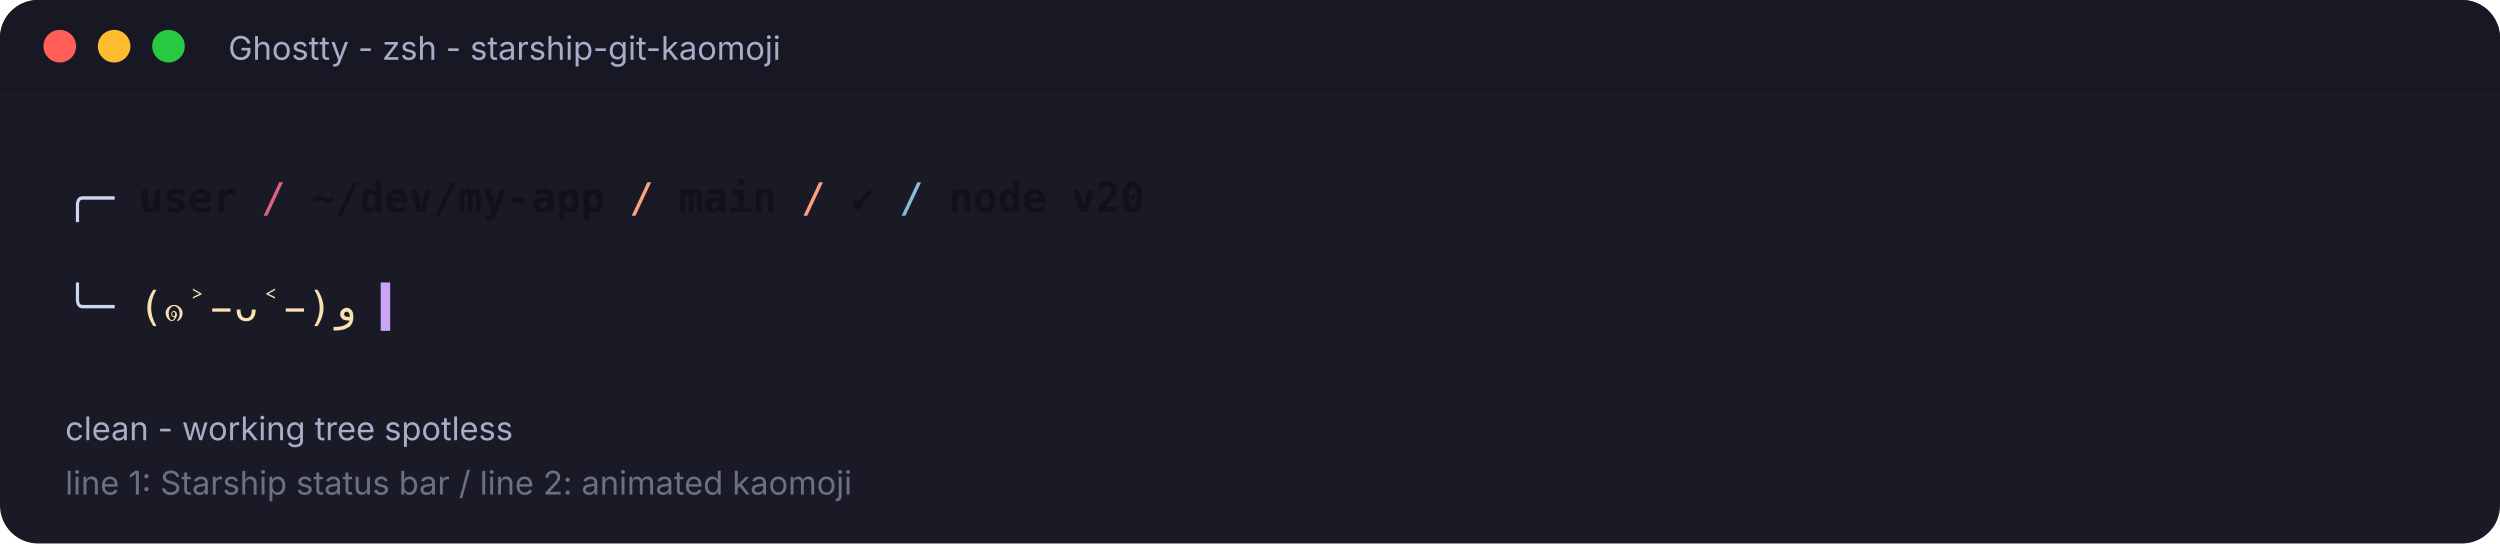
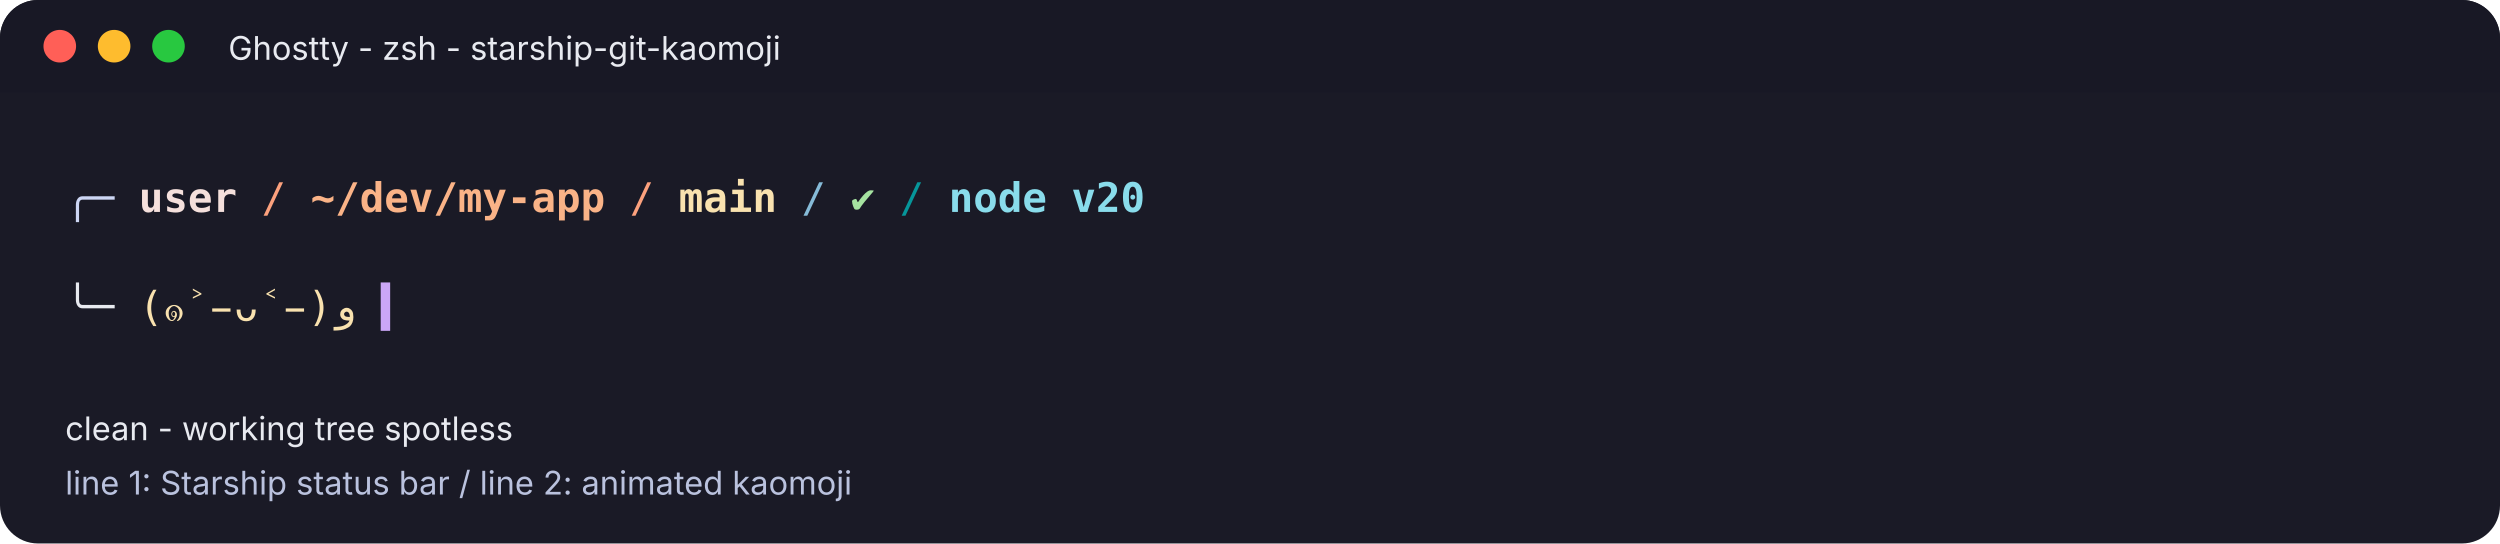
<svg xmlns="http://www.w3.org/2000/svg" width="920" height="200" viewBox="0 0 920 200">
  <rect width="920" height="200" rx="14" fill="#1a1a26" />
  <rect width="920" height="34" rx="14" fill="#181825" />
  <rect y="18" width="920" height="16" fill="#181825" />
  <circle cx="22" cy="17" r="6" fill="#ff5f57" />
  <circle cx="42" cy="17" r="6" fill="#febc2e" />
  <circle cx="62" cy="17" r="6" fill="#28c840" />
-   <text x="84" y="22" font-family="-apple-system,sans-serif" fill="#a6adc8" font-size="12">Ghostty - zsh - starship-git-kaomoji</text>
-   <text x="24" y="78" font-family="Menlo,monospace" font-size="15">
+   <text x="84" y="22" font-family="-apple-system,sans-serif" fill="#e8eaf0" font-size="12">Ghostty - zsh - starship-git-kaomoji</text>
+   <text x="24" y="78" font-family="Menlo,Monaco,monospace" font-size="15">
    <tspan fill="#cdd6f4">╭─</tspan>
-     <tspan fill="#11111b" font-weight="700"> user </tspan>
-     <tspan fill="#DA627D"> / </tspan>
-     <tspan fill="#11111b" font-weight="700"> ~/dev/my-app </tspan>
+     <tspan fill="#f5e0dc" font-weight="700"> user </tspan>
    <tspan fill="#FCA17D"> / </tspan>
-     <tspan fill="#11111b" font-weight="700"> main </tspan>
+     <tspan fill="#fab387" font-weight="700"> ~/dev/my-app </tspan>
    <tspan fill="#FCA17D"> / </tspan>
-     <tspan fill="#11111b" font-weight="700"> ✔ </tspan>
+     <tspan fill="#f9e2af" font-weight="700"> main </tspan>
    <tspan fill="#86BBD8"> / </tspan>
-     <tspan fill="#11111b" font-weight="700"> node v20 </tspan>
+     <tspan fill="#a6e3a1" font-weight="700"> ✔ </tspan>
+     <tspan fill="#06969A"> / </tspan>
+     <tspan fill="#89dceb" font-weight="700"> node v20 </tspan>
  </text>
-   <text x="24" y="118" font-family="Menlo,monospace" font-size="15">
-     <tspan fill="#cdd6f4">╰─</tspan>
+   <text x="24" y="118" font-family="Menlo,Monaco,monospace" font-size="15">
+     <tspan fill="#e8eaf0">╰─</tspan>
    <tspan fill="#f9e2af">(๑˃̵ᴗ˂̵)و </tspan>
    <tspan fill="#cba6f7">▍</tspan>
  </text>
-   <text x="24" y="162" font-family="-apple-system,sans-serif" fill="#a6adc8" font-size="12">clean - working tree spotless</text>
-   <text x="24" y="182" font-family="-apple-system,sans-serif" fill="#6c7086" font-size="12">line 1: Starship status bar / line 2: animated kaomoji</text>
+   <text x="24" y="162" font-family="-apple-system,sans-serif" fill="#e8eaf0" font-size="12">clean - working tree spotless</text>
+   <text x="24" y="182" font-family="-apple-system,sans-serif" fill="#bac2de" font-size="12">line 1: Starship status bar / line 2: animated kaomoji</text>
</svg>
